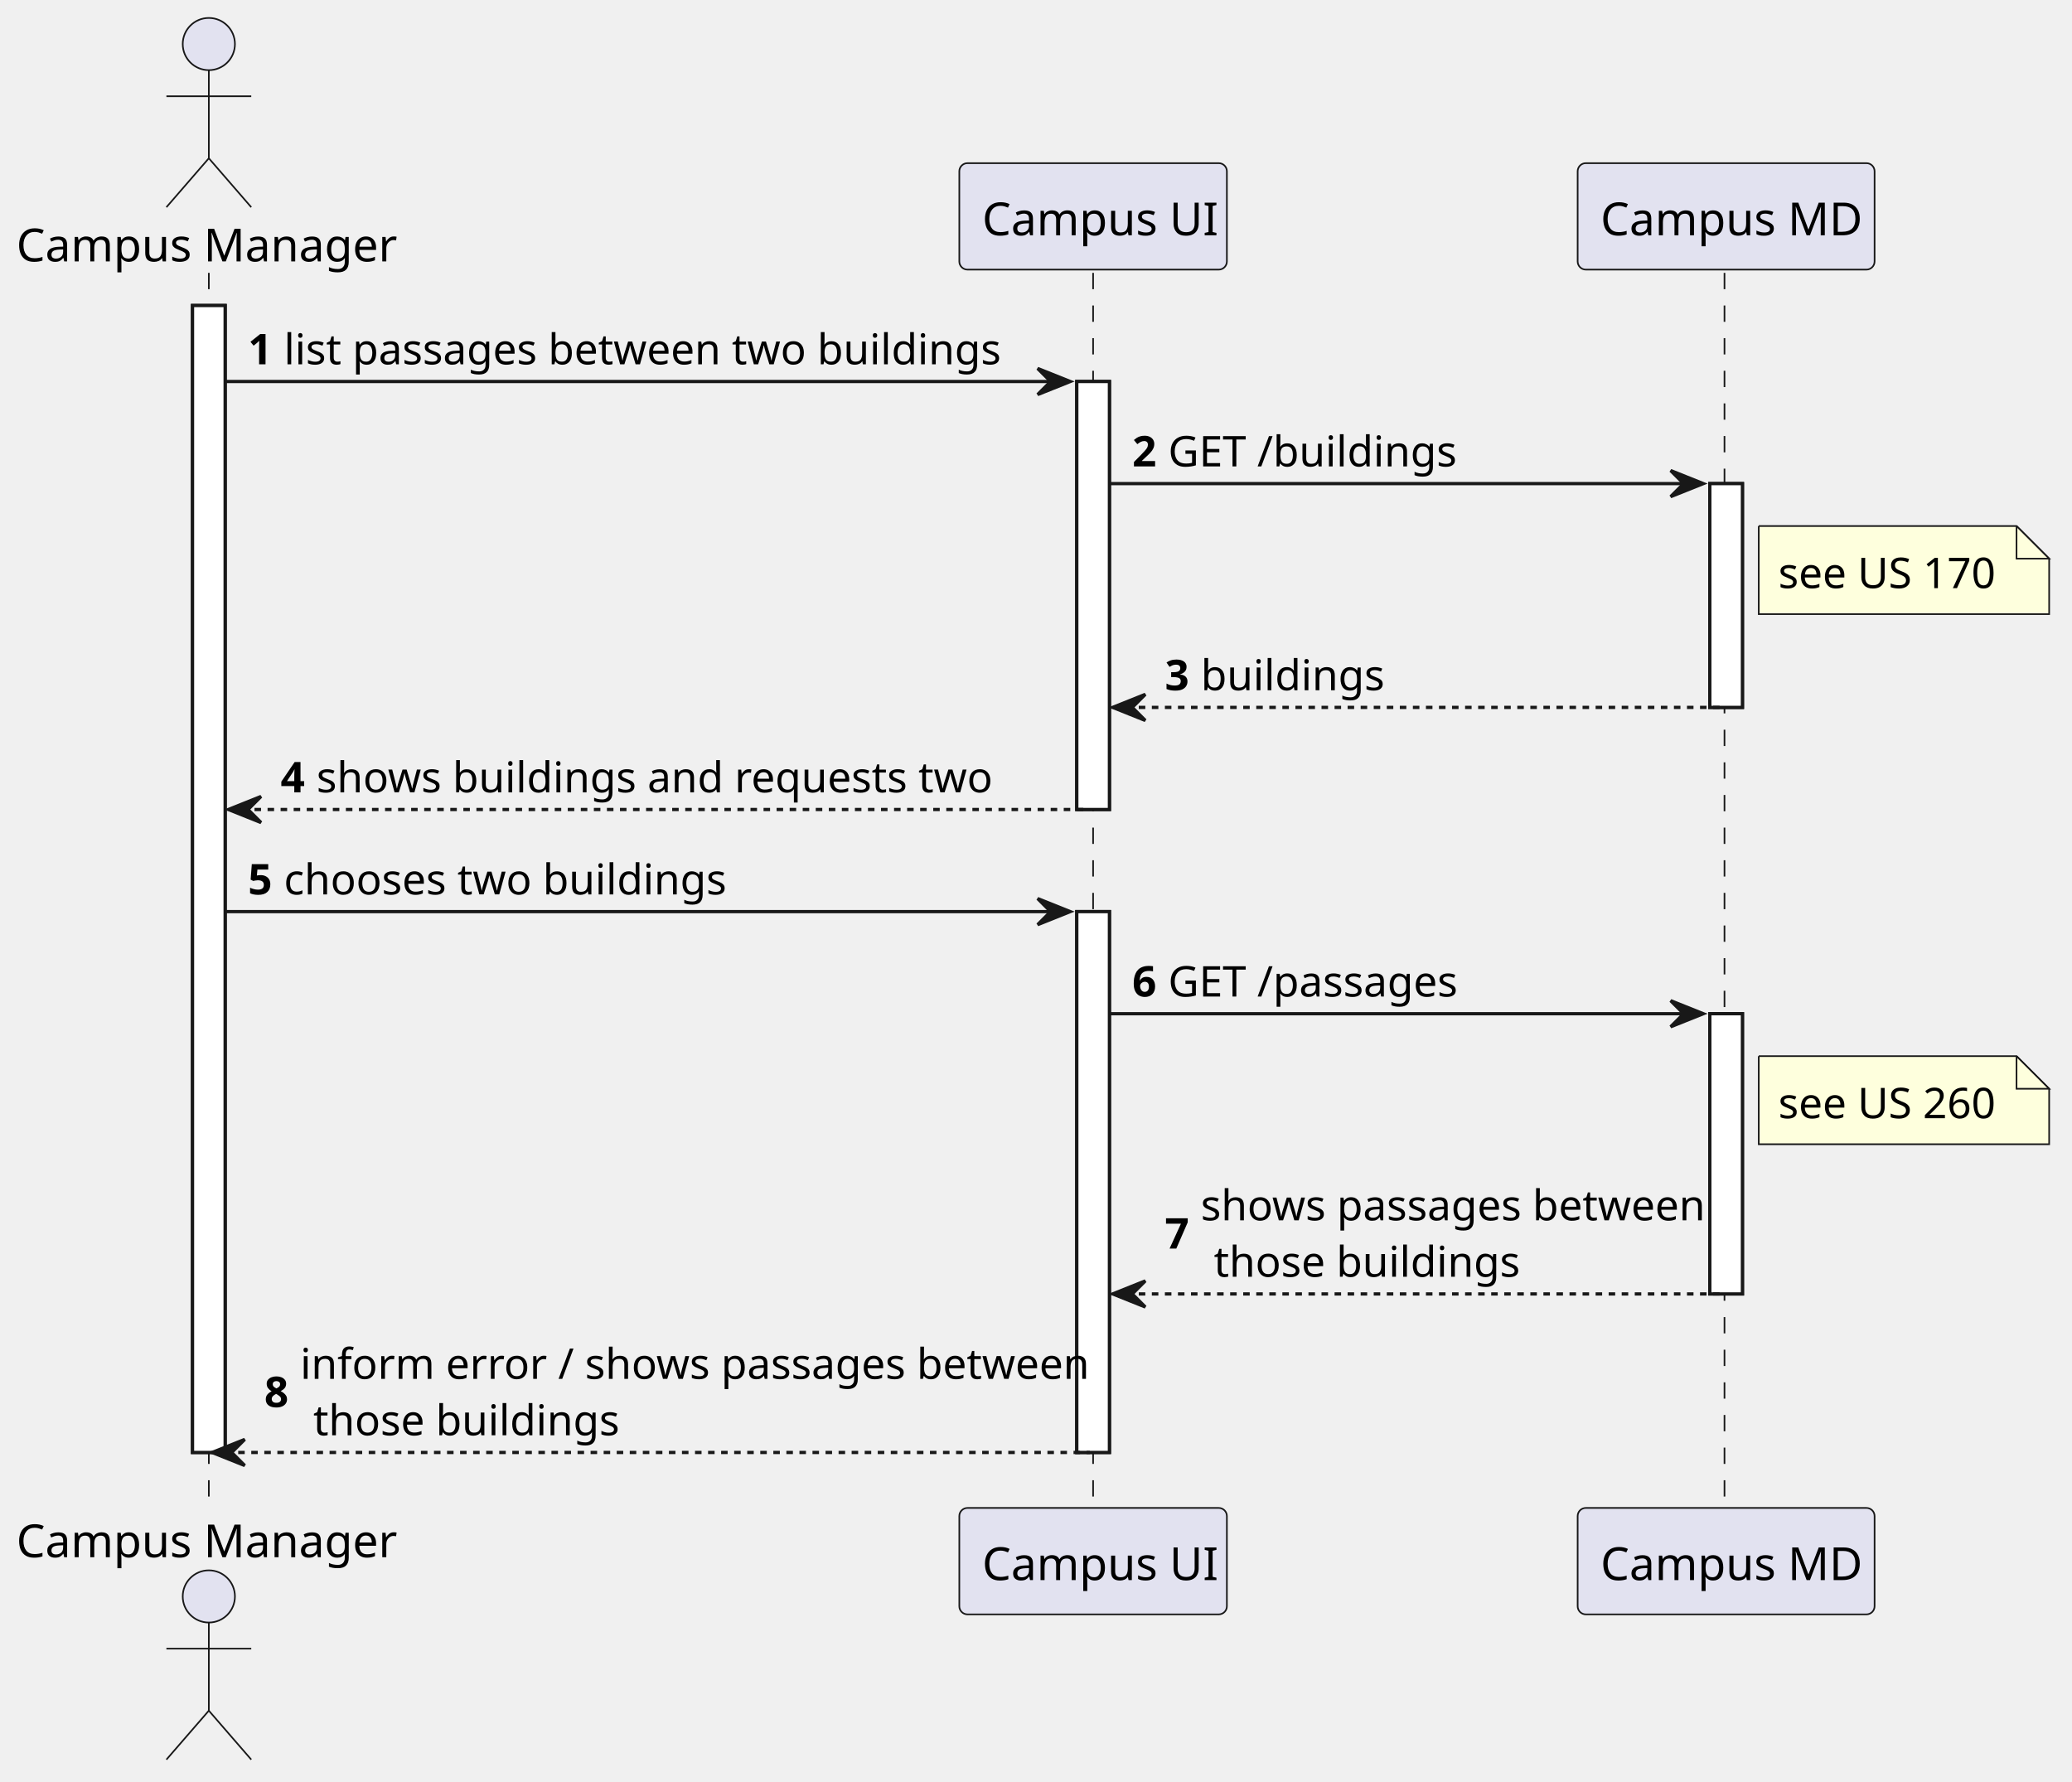
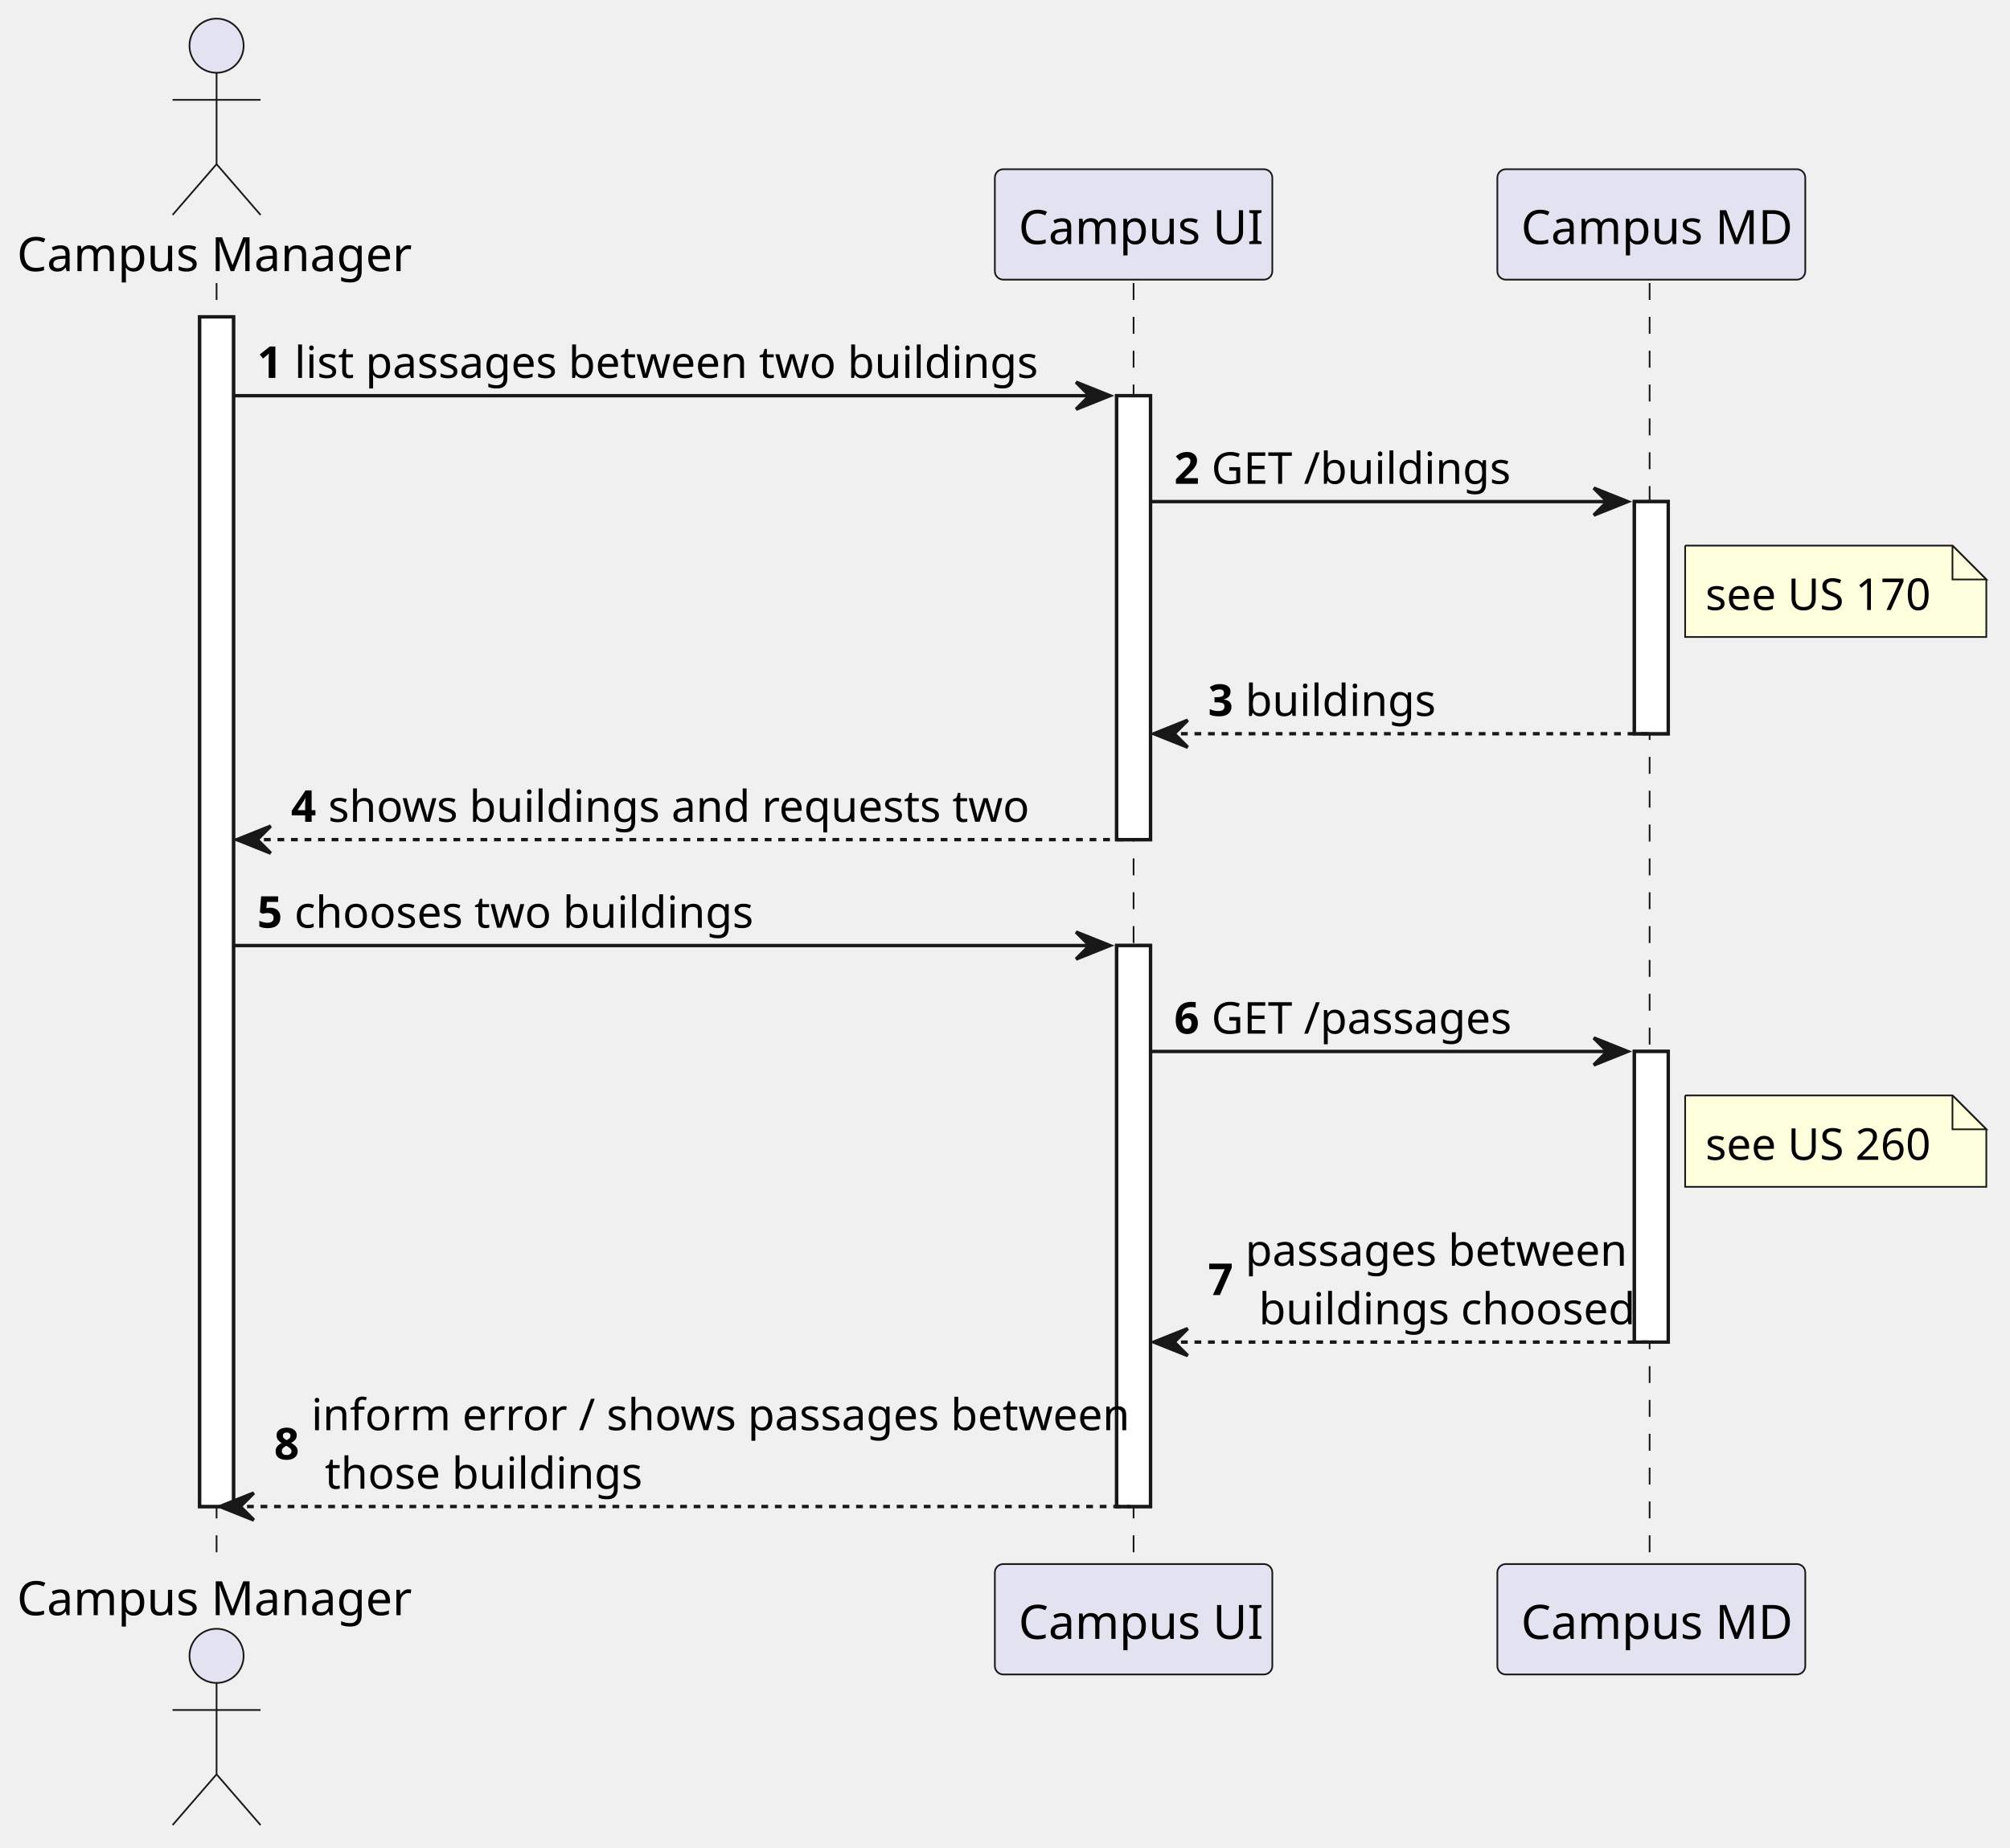
- <svg xmlns="http://www.w3.org/2000/svg" contentStyleType="text/css" height="546px" preserveAspectRatio="none" style="width:635px;height:546px;background:#FFFFFF;" version="1.1" viewBox="0 0 635 546" width="635px" zoomAndPan="magnify">
+ <svg xmlns="http://www.w3.org/2000/svg" contentStyleType="text/css" height="546px" preserveAspectRatio="none" style="width:594px;height:546px;background:#FFFFFF;" version="1.1" viewBox="0 0 594 546" width="594px" zoomAndPan="magnify">
  <defs />
  <g>
    <rect fill="#FFFFFF" height="351.492" style="stroke:#181818;stroke-width:1.0;" width="10" x="59" y="93.621" />
    <rect fill="#FFFFFF" height="131.164" style="stroke:#181818;stroke-width:1.0;" width="10" x="330" y="116.912" />
    <rect fill="#FFFFFF" height="165.746" style="stroke:#181818;stroke-width:1.0;" width="10" x="330" y="279.367" />
-     <rect fill="#FFFFFF" height="68.582" style="stroke:#181818;stroke-width:1.0;" width="10" x="524" y="148.203" />
-     <rect fill="#FFFFFF" height="85.873" style="stroke:#181818;stroke-width:1.0;" width="10" x="524" y="310.658" />
+     <rect fill="#FFFFFF" height="68.582" style="stroke:#181818;stroke-width:1.0;" width="10" x="483" y="148.203" />
+     <rect fill="#FFFFFF" height="85.873" style="stroke:#181818;stroke-width:1.0;" width="10" x="483" y="310.658" />
    <line style="stroke:#181818;stroke-width:0.5;stroke-dasharray:5.0,5.0;" x1="64" x2="64" y1="83.621" y2="463.113" />
    <line style="stroke:#181818;stroke-width:0.5;stroke-dasharray:5.0,5.0;" x1="335" x2="335" y1="83.621" y2="463.113" />
-     <line style="stroke:#181818;stroke-width:0.5;stroke-dasharray:5.0,5.0;" x1="528.5" x2="528.5" y1="83.621" y2="463.113" />
+     <line style="stroke:#181818;stroke-width:0.5;stroke-dasharray:5.0,5.0;" x1="487.5" x2="487.5" y1="83.621" y2="463.113" />
    <text fill="#000000" font-family="sans-serif" font-size="14" lengthAdjust="spacing" textLength="112" x="5" y="80.107">Campus Manager</text>
    <ellipse cx="64" cy="13.5" fill="#E2E2F0" rx="8" ry="8" style="stroke:#181818;stroke-width:0.5;" />
    <path d="M64,21.5 L64,48.5 M51,29.5 L77,29.5 M64,48.5 L51,63.5 M64,48.5 L77,63.5 " fill="none" style="stroke:#181818;stroke-width:0.5;" />
    <text fill="#000000" font-family="sans-serif" font-size="14" lengthAdjust="spacing" textLength="112" x="5" y="477.221">Campus Manager</text>
    <ellipse cx="64" cy="489.234" fill="#E2E2F0" rx="8" ry="8" style="stroke:#181818;stroke-width:0.5;" />
    <path d="M64,497.234 L64,524.234 M51,505.234 L77,505.234 M64,524.234 L51,539.234 M64,524.234 L77,539.234 " fill="none" style="stroke:#181818;stroke-width:0.5;" />
    <rect fill="#E2E2F0" height="32.621" rx="2.5" ry="2.5" style="stroke:#181818;stroke-width:0.5;" width="82" x="294" y="50" />
    <text fill="#000000" font-family="sans-serif" font-size="14" lengthAdjust="spacing" textLength="68" x="301" y="72.107">Campus UI</text>
    <rect fill="#E2E2F0" height="32.621" rx="2.5" ry="2.5" style="stroke:#181818;stroke-width:0.5;" width="82" x="294" y="462.113" />
    <text fill="#000000" font-family="sans-serif" font-size="14" lengthAdjust="spacing" textLength="68" x="301" y="484.221">Campus UI</text>
-     <rect fill="#E2E2F0" height="32.621" rx="2.5" ry="2.5" style="stroke:#181818;stroke-width:0.5;" width="91" x="483.5" y="50" />
-     <text fill="#000000" font-family="sans-serif" font-size="14" lengthAdjust="spacing" textLength="77" x="490.5" y="72.107">Campus MD</text>
-     <rect fill="#E2E2F0" height="32.621" rx="2.5" ry="2.5" style="stroke:#181818;stroke-width:0.5;" width="91" x="483.5" y="462.113" />
-     <text fill="#000000" font-family="sans-serif" font-size="14" lengthAdjust="spacing" textLength="77" x="490.5" y="484.221">Campus MD</text>
+     <rect fill="#E2E2F0" height="32.621" rx="2.5" ry="2.5" style="stroke:#181818;stroke-width:0.5;" width="91" x="442.5" y="50" />
+     <text fill="#000000" font-family="sans-serif" font-size="14" lengthAdjust="spacing" textLength="77" x="449.5" y="72.107">Campus MD</text>
+     <rect fill="#E2E2F0" height="32.621" rx="2.5" ry="2.5" style="stroke:#181818;stroke-width:0.5;" width="91" x="442.5" y="462.113" />
+     <text fill="#000000" font-family="sans-serif" font-size="14" lengthAdjust="spacing" textLength="77" x="449.5" y="484.221">Campus MD</text>
    <rect fill="#FFFFFF" height="351.492" style="stroke:#181818;stroke-width:1.0;" width="10" x="59" y="93.621" />
    <rect fill="#FFFFFF" height="131.164" style="stroke:#181818;stroke-width:1.0;" width="10" x="330" y="116.912" />
    <rect fill="#FFFFFF" height="165.746" style="stroke:#181818;stroke-width:1.0;" width="10" x="330" y="279.367" />
-     <rect fill="#FFFFFF" height="68.582" style="stroke:#181818;stroke-width:1.0;" width="10" x="524" y="148.203" />
-     <rect fill="#FFFFFF" height="85.873" style="stroke:#181818;stroke-width:1.0;" width="10" x="524" y="310.658" />
+     <rect fill="#FFFFFF" height="68.582" style="stroke:#181818;stroke-width:1.0;" width="10" x="483" y="148.203" />
+     <rect fill="#FFFFFF" height="85.873" style="stroke:#181818;stroke-width:1.0;" width="10" x="483" y="310.658" />
    <polygon fill="#181818" points="318,112.912,328,116.912,318,120.912,322,116.912" style="stroke:#181818;stroke-width:1.0;" />
    <line style="stroke:#181818;stroke-width:1.0;" x1="69" x2="324" y1="116.912" y2="116.912" />
    <text fill="#000000" font-family="sans-serif" font-size="13" font-weight="bold" lengthAdjust="spacing" textLength="7" x="76" y="111.649">1</text>
    <text fill="#000000" font-family="sans-serif" font-size="13" lengthAdjust="spacing" textLength="208" x="87" y="111.649">list passages between two buildings</text>
-     <polygon fill="#181818" points="512,144.203,522,148.203,512,152.203,516,148.203" style="stroke:#181818;stroke-width:1.0;" />
-     <line style="stroke:#181818;stroke-width:1.0;" x1="340" x2="518" y1="148.203" y2="148.203" />
+     <polygon fill="#181818" points="471,144.203,481,148.203,471,152.203,475,148.203" style="stroke:#181818;stroke-width:1.0;" />
+     <line style="stroke:#181818;stroke-width:1.0;" x1="340" x2="477" y1="148.203" y2="148.203" />
    <text fill="#000000" font-family="sans-serif" font-size="13" font-weight="bold" lengthAdjust="spacing" textLength="7" x="347" y="142.94">2</text>
    <text fill="#000000" font-family="sans-serif" font-size="13" lengthAdjust="spacing" textLength="85" x="358" y="142.94">GET /buildings</text>
-     <path d="M539,161.203 L539,188.203 L628,188.203 L628,171.203 L618,161.203 L539,161.203 " fill="#FEFFDD" style="stroke:#181818;stroke-width:0.5;" />
-     <path d="M618,161.203 L618,171.203 L628,171.203 L618,161.203 " fill="#FEFFDD" style="stroke:#181818;stroke-width:0.5;" />
-     <text fill="#000000" font-family="sans-serif" font-size="13" lengthAdjust="spacing" textLength="68" x="545" y="180.231">see US 170</text>
+     <path d="M498,161.203 L498,188.203 L587,188.203 L587,171.203 L577,161.203 L498,161.203 " fill="#FEFFDD" style="stroke:#181818;stroke-width:0.5;" />
+     <path d="M577,161.203 L577,171.203 L587,171.203 L577,161.203 " fill="#FEFFDD" style="stroke:#181818;stroke-width:0.5;" />
+     <text fill="#000000" font-family="sans-serif" font-size="13" lengthAdjust="spacing" textLength="68" x="504" y="180.231">see US 170</text>
    <polygon fill="#181818" points="351,212.785,341,216.785,351,220.785,347,216.785" style="stroke:#181818;stroke-width:1.0;" />
-     <line style="stroke:#181818;stroke-width:1.0;stroke-dasharray:2.0,2.0;" x1="345" x2="528" y1="216.785" y2="216.785" />
+     <line style="stroke:#181818;stroke-width:1.0;stroke-dasharray:2.0,2.0;" x1="345" x2="487" y1="216.785" y2="216.785" />
    <text fill="#000000" font-family="sans-serif" font-size="13" font-weight="bold" lengthAdjust="spacing" textLength="7" x="357" y="211.523">3</text>
    <text fill="#000000" font-family="sans-serif" font-size="13" lengthAdjust="spacing" textLength="51" x="368" y="211.523">buildings</text>
    <polygon fill="#181818" points="80,244.076,70,248.076,80,252.076,76,248.076" style="stroke:#181818;stroke-width:1.0;" />
    <line style="stroke:#181818;stroke-width:1.0;stroke-dasharray:2.0,2.0;" x1="74" x2="334" y1="248.076" y2="248.076" />
    <text fill="#000000" font-family="sans-serif" font-size="13" font-weight="bold" lengthAdjust="spacing" textLength="7" x="86" y="242.814">4</text>
    <text fill="#000000" font-family="sans-serif" font-size="13" lengthAdjust="spacing" textLength="195" x="97" y="242.814">shows buildings and requests two</text>
    <polygon fill="#181818" points="318,275.367,328,279.367,318,283.367,322,279.367" style="stroke:#181818;stroke-width:1.0;" />
    <line style="stroke:#181818;stroke-width:1.0;" x1="69" x2="324" y1="279.367" y2="279.367" />
    <text fill="#000000" font-family="sans-serif" font-size="13" font-weight="bold" lengthAdjust="spacing" textLength="7" x="76" y="274.104">5</text>
    <text fill="#000000" font-family="sans-serif" font-size="13" lengthAdjust="spacing" textLength="128" x="87" y="274.104">chooses two buildings</text>
-     <polygon fill="#181818" points="512,306.658,522,310.658,512,314.658,516,310.658" style="stroke:#181818;stroke-width:1.0;" />
-     <line style="stroke:#181818;stroke-width:1.0;" x1="340" x2="518" y1="310.658" y2="310.658" />
+     <polygon fill="#181818" points="471,306.658,481,310.658,471,314.658,475,310.658" style="stroke:#181818;stroke-width:1.0;" />
+     <line style="stroke:#181818;stroke-width:1.0;" x1="340" x2="477" y1="310.658" y2="310.658" />
    <text fill="#000000" font-family="sans-serif" font-size="13" font-weight="bold" lengthAdjust="spacing" textLength="7" x="347" y="305.396">6</text>
    <text fill="#000000" font-family="sans-serif" font-size="13" lengthAdjust="spacing" textLength="90" x="358" y="305.396">GET /passages</text>
-     <path d="M539,323.658 L539,350.658 L628,350.658 L628,333.658 L618,323.658 L539,323.658 " fill="#FEFFDD" style="stroke:#181818;stroke-width:0.5;" />
-     <path d="M618,323.658 L618,333.658 L628,333.658 L618,323.658 " fill="#FEFFDD" style="stroke:#181818;stroke-width:0.5;" />
-     <text fill="#000000" font-family="sans-serif" font-size="13" lengthAdjust="spacing" textLength="68" x="545" y="342.687">see US 260</text>
+     <path d="M498,323.658 L498,350.658 L587,350.658 L587,333.658 L577,323.658 L498,323.658 " fill="#FEFFDD" style="stroke:#181818;stroke-width:0.5;" />
+     <path d="M577,323.658 L577,333.658 L587,333.658 L577,323.658 " fill="#FEFFDD" style="stroke:#181818;stroke-width:0.5;" />
+     <text fill="#000000" font-family="sans-serif" font-size="13" lengthAdjust="spacing" textLength="68" x="504" y="342.687">see US 260</text>
    <polygon fill="#181818" points="351,392.531,341,396.531,351,400.531,347,396.531" style="stroke:#181818;stroke-width:1.0;" />
-     <line style="stroke:#181818;stroke-width:1.0;stroke-dasharray:2.0,2.0;" x1="345" x2="528" y1="396.531" y2="396.531" />
+     <line style="stroke:#181818;stroke-width:1.0;stroke-dasharray:2.0,2.0;" x1="345" x2="487" y1="396.531" y2="396.531" />
    <text fill="#000000" font-family="sans-serif" font-size="13" font-weight="bold" lengthAdjust="spacing" textLength="7" x="357" y="382.623">7</text>
-     <text fill="#000000" font-family="sans-serif" font-size="13" lengthAdjust="spacing" textLength="149" x="368" y="373.978">shows passages between</text>
-     <text fill="#000000" font-family="sans-serif" font-size="13" lengthAdjust="spacing" textLength="87" x="372" y="391.269">those buildings</text>
+     <text fill="#000000" font-family="sans-serif" font-size="13" lengthAdjust="spacing" textLength="108" x="368" y="373.978">passages between</text>
+     <text fill="#000000" font-family="sans-serif" font-size="13" lengthAdjust="spacing" textLength="104" x="372" y="391.269">buildings choosed</text>
    <polygon fill="#181818" points="75,441.113,65,445.113,75,449.113,71,445.113" style="stroke:#181818;stroke-width:1.0;" />
    <line style="stroke:#181818;stroke-width:1.0;stroke-dasharray:2.0,2.0;" x1="69" x2="334" y1="445.113" y2="445.113" />
    <text fill="#000000" font-family="sans-serif" font-size="13" font-weight="bold" lengthAdjust="spacing" textLength="7" x="81" y="431.205">8</text>
    <text fill="#000000" font-family="sans-serif" font-size="13" lengthAdjust="spacing" textLength="226" x="92" y="422.56">inform error / shows passages between</text>
    <text fill="#000000" font-family="sans-serif" font-size="13" lengthAdjust="spacing" textLength="87" x="96" y="439.851">those buildings</text>
  </g>
</svg>
